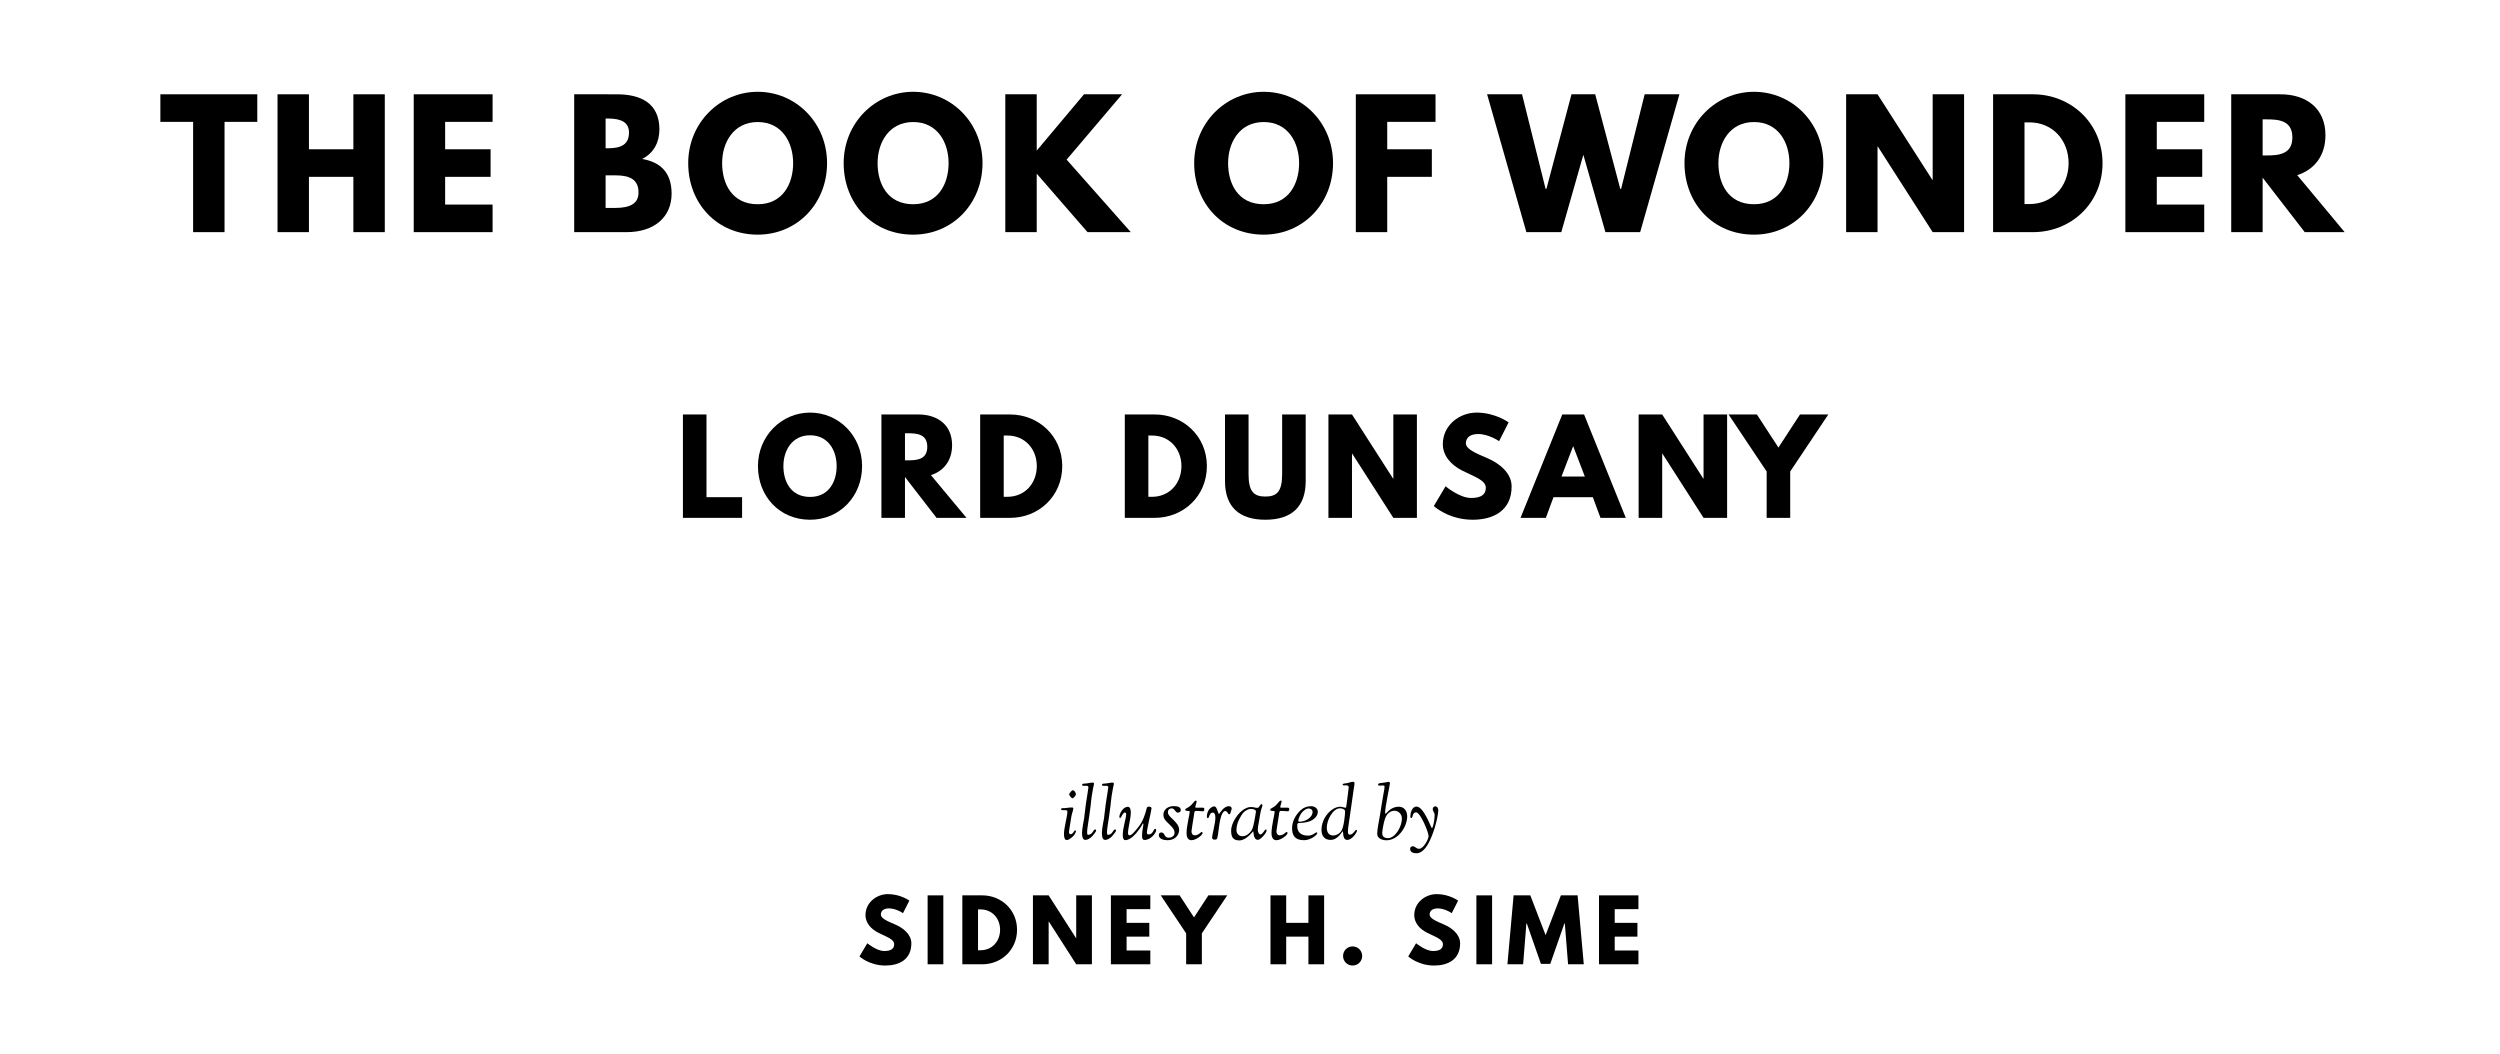
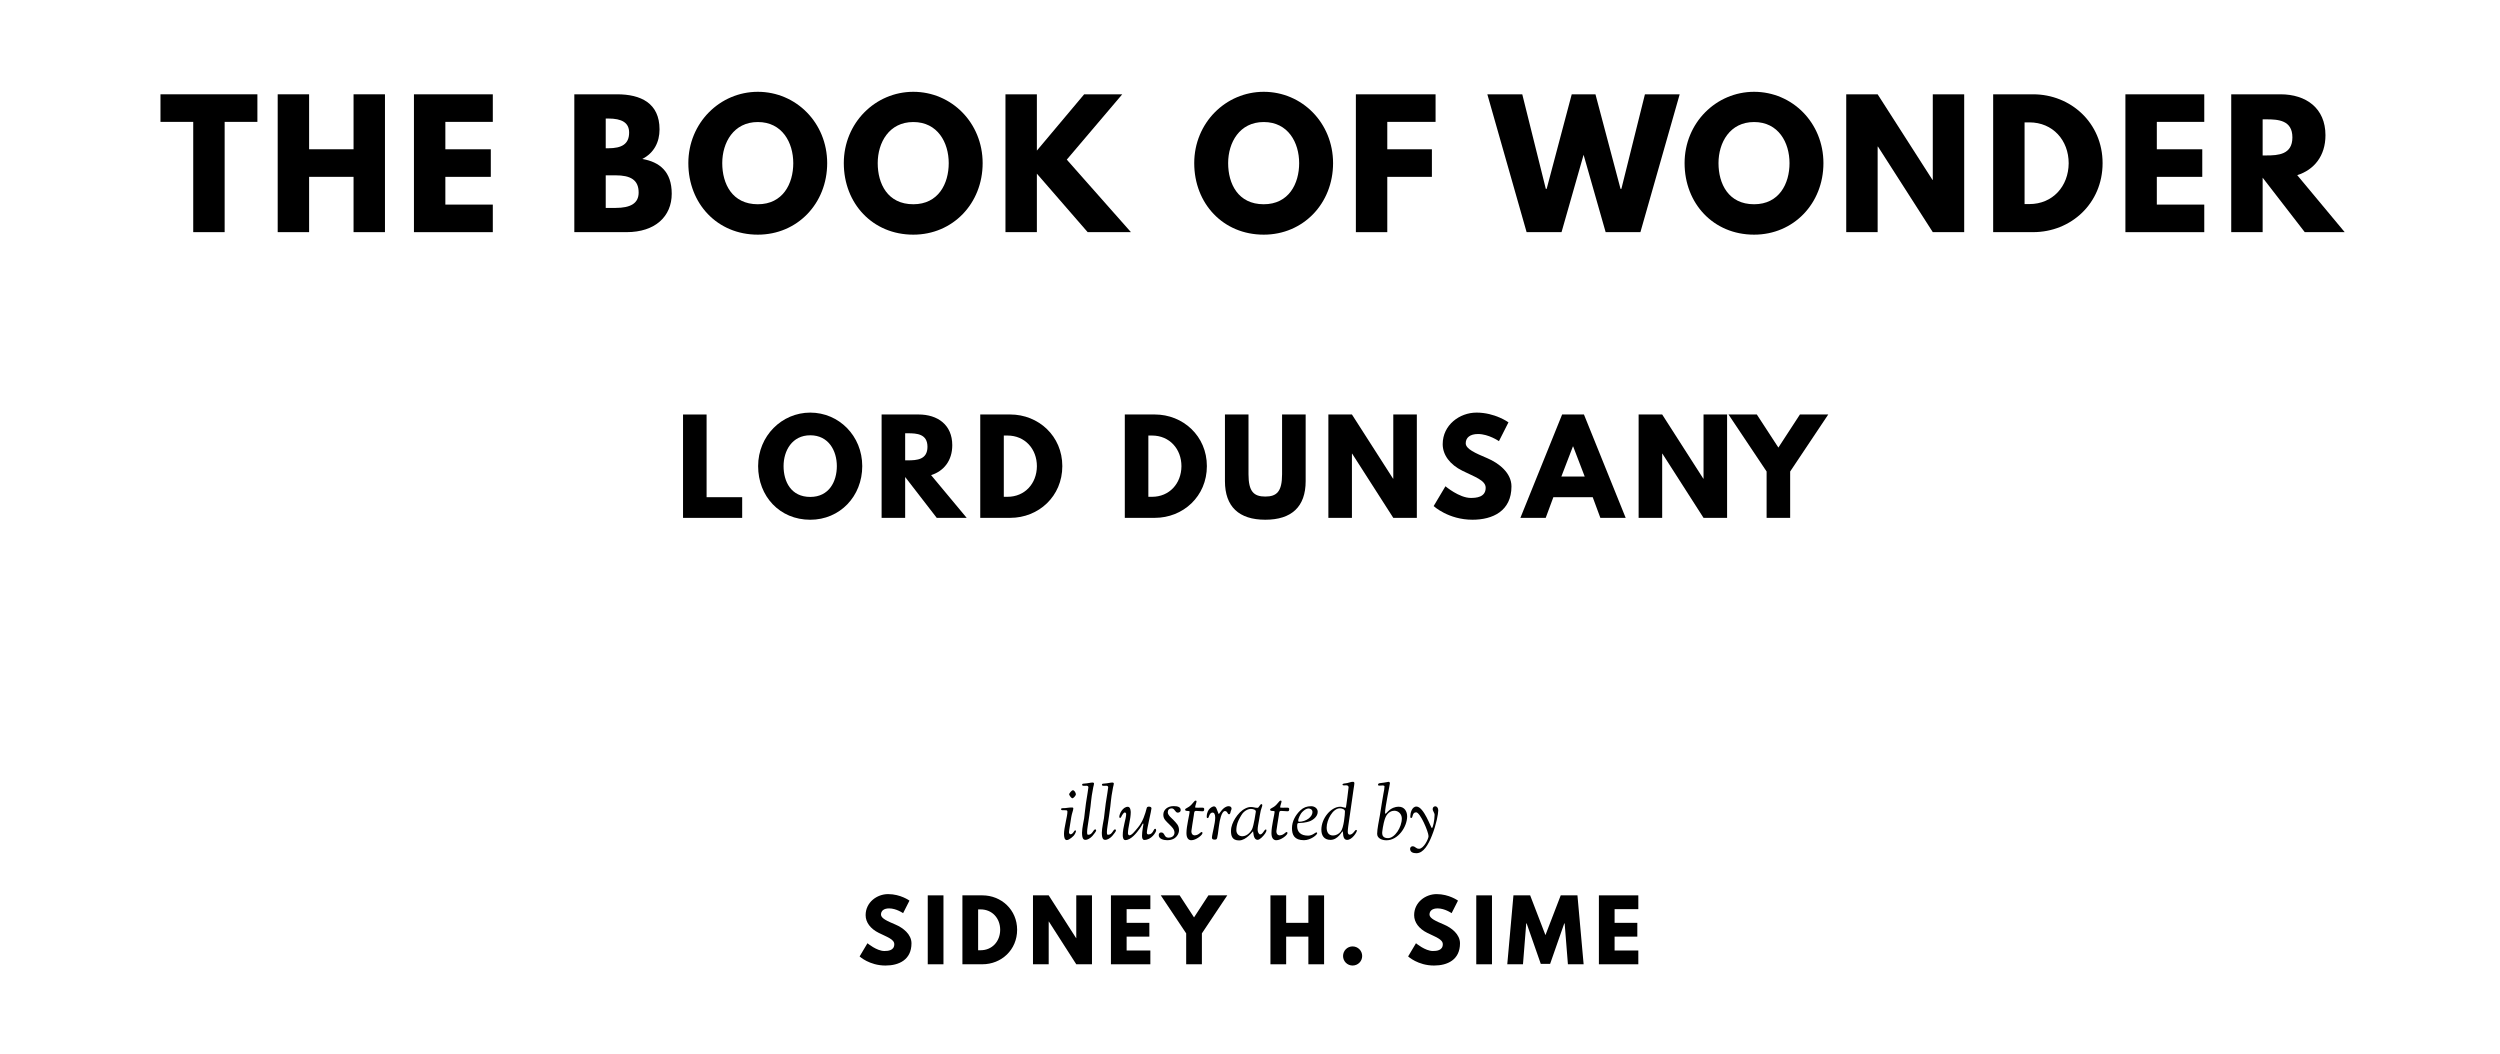
<svg xmlns="http://www.w3.org/2000/svg" version="1.1" viewBox="0 0 1400 590">
  <g aria-label="THE BOOK OF WONDER">
-     <path d="M 89.809,68.246 H 108.148 V 130 h 17.591 V 68.246 h 18.339 V 52.807 H 89.809 Z" />
-     <path d="m 173.004,99.029 h 24.889 V 130 h 17.591 V 52.807 H 197.893 V 83.591 H 173.004 V 52.807 H 155.413 V 130 h 17.591 z" />
-     <path d="M 275.849,52.807 H 231.685 V 130 h 44.164 v -15.439 h -26.573 V 99.029 h 25.45 V 83.591 H 249.276 V 68.246 h 26.573 z" />
-     <path d="M 321.546,52.807 V 130 h 29.287 c 16,0 25.263,-8.795 25.263,-21.52 0,-12.444 -6.83,-17.778 -16.468,-19.462 6.55,-3.368 9.637,-9.45 9.637,-16.561 0,-14.69 -10.48,-19.649 -23.766,-19.649 z m 17.591,30.222 V 66.374 h 1.404 c 7.673,0 11.696,2.339 11.696,7.86 0,6.456 -4.117,8.795 -11.696,8.795 z m 0,33.404 V 98.187 h 5.52 c 8.327,0 12.912,2.526 12.912,9.637 0,6.082 -4.585,8.608 -12.912,8.608 z" />
-     <path d="m 385.401,91.357 c 0,22.55 16.094,40.047 38.924,40.047 22.175,0 38.83,-17.497 38.83,-40.047 0,-22.55 -17.404,-39.953 -38.83,-39.953 -21.24,0 -38.924,17.404 -38.924,39.953 z m 18.994,0 c 0,-11.509 6.363,-23.018 19.93,-23.018 13.661,0 19.836,11.509 19.836,23.018 0,11.509 -5.801,23.018 -19.836,23.018 -14.409,0 -19.93,-11.509 -19.93,-23.018 z" />
-     <path d="m 472.455,91.357 c 0,22.55 16.094,40.047 38.924,40.047 22.175,0 38.83,-17.497 38.83,-40.047 0,-22.55 -17.404,-39.953 -38.83,-39.953 -21.24,0 -38.924,17.404 -38.924,39.953 z m 18.994,0 c 0,-11.509 6.363,-23.018 19.93,-23.018 13.661,0 19.836,11.509 19.836,23.018 0,11.509 -5.801,23.018 -19.836,23.018 -14.409,0 -19.93,-11.509 -19.93,-23.018 z" />
-     <path d="M 633.24,130 597.311,89.392 628.375,52.807 H 607.042 L 580.562,84.339 V 52.807 H 562.971 V 130 h 17.591 V 97.251 L 609.007,130 Z" />
-     <path d="m 668.742,91.357 c 0,22.55 16.094,40.047 38.924,40.047 22.175,0 38.83,-17.497 38.83,-40.047 0,-22.55 -17.404,-39.953 -38.83,-39.953 -21.24,0 -38.924,17.404 -38.924,39.953 z m 18.994,0 c 0,-11.509 6.363,-23.018 19.93,-23.018 13.661,0 19.836,11.509 19.836,23.018 0,11.509 -5.801,23.018 -19.836,23.018 -14.409,0 -19.93,-11.509 -19.93,-23.018 z" />
-     <path d="M 803.89,52.807 H 759.258 V 130 h 17.591 V 99.029 h 24.982 V 83.591 H 776.849 V 68.246 h 27.041 z" />
-     <path d="m 899.027,130 h 19.462 l 21.988,-77.193 h -19.462 l -13.193,52.959 h -0.468 L 893.319,52.807 H 880.033 L 865.998,105.766 h -0.468 L 852.337,52.807 H 832.781 L 854.77,130 h 19.556 l 12.351,-43.322 z" />
-     <path d="m 943.311,91.357 c 0,22.55 16.094,40.047 38.924,40.047 22.175,0 38.83,-17.497 38.83,-40.047 0,-22.55 -17.404,-39.953 -38.83,-39.953 -21.24,0 -38.924,17.404 -38.924,39.953 z m 18.994,0 c 0,-11.509 6.363,-23.018 19.93,-23.018 13.661,0 19.836,11.509 19.836,23.018 0,11.509 -5.801,23.018 -19.836,23.018 -14.409,0 -19.93,-11.509 -19.93,-23.018 z" />
-     <path d="m 1051.417,82.094 h 0.187 L 1082.295,130 h 17.591 V 52.807 h -17.591 v 47.906 h -0.187 l -30.69,-47.906 h -17.591 V 130 h 17.591 z" />
-     <path d="M 1116.129,52.807 V 130 h 22.363 c 21.24,0 38.924,-16.094 38.924,-38.643 0,-22.456 -17.778,-38.55 -38.924,-38.55 z m 17.591,61.474 V 68.526 h 2.713 c 13.099,0 21.988,10.012 21.988,22.924 -0.094,12.912 -8.982,22.83 -21.988,22.83 z" />
-     <path d="m 1234.372,52.807 h -44.164 V 130 h 44.164 V 114.561 H 1207.799 V 99.029 h 25.45 V 83.591 H 1207.799 V 68.246 h 26.573 z" />
-     <path d="M 1249.485,52.807 V 130 h 17.591 V 99.497 L 1290.654,130 h 22.363 l -26.573,-31.906 c 9.45,-2.994 15.813,-10.76 15.813,-22.363 0,-15.158 -10.854,-22.924 -25.17,-22.924 z m 17.591,34.246 V 66.842 h 2.058 c 6.643,0 14.596,0.468 14.596,10.105 0,9.637 -7.953,10.105 -14.596,10.105 z" />
+     <path d="M89.87,68.25l0.00-15.44l54.27,0.00l0.00,15.44l-18.34,0.00l0.00,61.75l-17.59,0.00l0.00-61.75l-18.34,0.00z" />
+     <path d="M173.10,99.03l0.00,30.97l-17.59,0.00l0.00-77.19l17.59,0.00l0.00,30.78l24.89,0.00l0.00-30.78l17.59,0.00l0.00,77.19l-17.59,0.00l0.00-30.97l-24.89,0.00z" />
+     <path d="M275.97,52.81l0.00,15.44l-26.57,0.00l0.00,15.35l25.45,0.00l0.00,15.44l-25.45,0.00l0.00,15.53l26.57,0.00l0.00,15.44l-44.16,0.00l0.00-77.19l44.16,0.00z" />
+     <path d="M321.62,52.81l23.95,0.00c13.29,0.00,23.77,4.96,23.77,19.65c0.00,7.11-3.09,13.19-9.64,16.56c9.64,1.68,16.47,7.02,16.47,19.46c0.00,12.73-9.26,21.52-25.26,21.52l-29.29,0.00l0.00-77.19z  M339.21,83.03l1.40,0.00c7.58,0.00,11.70-2.34,11.70-8.80c0.00-5.52-4.02-7.86-11.70-7.86l-1.40,0.00l0.00,16.65z  M339.21,116.43l5.52,0.00c8.33,0.00,12.91-2.53,12.91-8.61c0.00-7.11-4.58-9.64-12.91-9.64l-5.52,0.00l0.00,18.25z" />
+     <path d="M385.47,91.36c0.00-22.55,17.68-39.95,38.92-39.95c21.43,0.00,38.83,17.40,38.83,39.95s-16.65,40.05-38.83,40.05c-22.83,0.00-38.92-17.50-38.92-40.05z  M404.46,91.36c0.00,11.51,5.52,23.02,19.93,23.02c14.04,0.00,19.84-11.51,19.84-23.02s-6.18-23.02-19.84-23.02c-13.57,0.00-19.93,11.51-19.93,23.02z" />
+     <path d="M472.53,91.36c0.00-22.55,17.68-39.95,38.92-39.95c21.43,0.00,38.83,17.40,38.83,39.95s-16.65,40.05-38.83,40.05c-22.83,0.00-38.92-17.50-38.92-40.05z  M491.52,91.36c0.00,11.51,5.52,23.02,19.93,23.02c14.04,0.00,19.84-11.51,19.84-23.02s-6.18-23.02-19.84-23.02c-13.57,0.00-19.93,11.51-19.93,23.02z" />
+     <path d="M633.32,130.00l-24.23,0.00l-28.44-32.75l0.00,32.75l-17.59,0.00l0.00-77.19l17.59,0.00l0.00,31.53l26.48-31.53l21.33,0.00l-31.06,36.58z" />
+     <path d="M668.77,91.36c0.00-22.55,17.68-39.95,38.92-39.95c21.43,0.00,38.83,17.40,38.83,39.95s-16.65,40.05-38.83,40.05c-22.83,0.00-38.92-17.50-38.92-40.05z  M687.76,91.36c0.00,11.51,5.52,23.02,19.93,23.02c14.04,0.00,19.84-11.51,19.84-23.02s-6.18-23.02-19.84-23.02c-13.57,0.00-19.93,11.51-19.93,23.02z" />
+     <path d="M803.92,52.81l0.00,15.44l-27.04,0.00l0.00,15.35l24.98,0.00l0.00,15.44l-24.98,0.00l0.00,30.97l-17.59,0.00l0.00-77.19l44.63,0.00z" />
+     <path d="M899.16,130.00l-12.35-43.32l-12.35,43.32l-19.56,0.00l-21.99-77.19l19.56,0.00l13.19,52.96l0.47,0.00l14.04-52.96l13.29,0.00l14.04,52.96l0.47,0.00l13.19-52.96l19.46,0.00l-21.99,77.19l-19.46,0.00z" />
+     <path d="M943.37,91.36c0.00-22.55,17.68-39.95,38.92-39.95c21.43,0.00,38.83,17.40,38.83,39.95s-16.65,40.05-38.83,40.05c-22.83,0.00-38.92-17.50-38.92-40.05z  M962.36,91.36c0.00,11.51,5.52,23.02,19.93,23.02c14.04,0.00,19.84-11.51,19.84-23.02s-6.18-23.02-19.84-23.02c-13.57,0.00-19.93,11.51-19.93,23.02z" />
+     <path d="M1051.48,82.09l0.00,47.91l-17.59,0.00l0.00-77.19l17.59,0.00l30.69,47.91l0.19,0.00l0.00-47.91l17.59,0.00l0.00,77.19l-17.59,0.00l-30.69-47.91l-0.19,0.00z" />
+     <path d="M1116.17,52.81l22.36,0.00c21.15,0.00,38.92,16.09,38.92,38.55c0.00,22.55-17.68,38.64-38.92,38.64l-22.36,0.00l0.00-77.19z  M1133.76,114.28l2.71,0.00c13.01,0.00,21.89-9.92,21.99-22.83c0.00-12.91-8.89-22.92-21.99-22.92l-2.71,0.00l0.00,45.75z" />
+     <path d="M1234.39,52.81l0.00,15.44l-26.57,0.00l0.00,15.35l25.45,0.00l0.00,15.44l-25.45,0.00l0.00,15.53l26.57,0.00l0.00,15.44l-44.16,0.00l0.00-77.19l44.16,0.00z" />
+     <path d="M1249.49,52.81l27.60,0.00c14.32,0.00,25.17,7.77,25.17,22.92c0.00,11.60-6.36,19.37-15.81,22.36l26.57,31.91l-22.36,0.00l-23.58-30.50l0.00,30.50l-17.59,0.00l0.00-77.19z  M1267.08,87.05l2.06,0.00c6.64,0.00,14.60-0.47,14.60-10.11s-7.95-10.11-14.60-10.11l-2.06,0.00l0.00,20.21z" />
  </g>
  <g aria-label="LORD DUNSANY">
-     <path d="M 395.633,232.105 H 382.44 V 290 h 33.123 v -11.579 h -19.93 z" />
-     <path d="m 424.454,261.018 c 0,16.912 12.07,30.035 29.193,30.035 16.632,0 29.123,-13.123 29.123,-30.035 0,-16.912 -13.053,-29.965 -29.123,-29.965 -15.93,0 -29.193,13.053 -29.193,29.965 z m 14.246,0 c 0,-8.632 4.772,-17.263 14.947,-17.263 10.246,0 14.877,8.632 14.877,17.263 0,8.632 -4.351,17.263 -14.877,17.263 -10.807,0 -14.947,-8.632 -14.947,-17.263 z" />
-     <path d="M 493.591,232.105 V 290 h 13.193 V 267.123 L 524.468,290 h 16.772 l -19.93,-23.93 c 7.088,-2.246 11.86,-8.07 11.86,-16.772 0,-11.368 -8.14,-17.193 -18.877,-17.193 z m 13.193,25.684 v -15.158 h 1.544 c 4.982,0 10.947,0.351 10.947,7.579 0,7.228 -5.965,7.579 -10.947,7.579 z" />
-     <path d="M 548.893,232.105 V 290 h 16.772 c 15.93,0 29.193,-12.07 29.193,-28.982 0,-16.842 -13.333,-28.912 -29.193,-28.912 z m 13.193,46.105 v -34.316 h 2.035 c 9.825,0 16.491,7.509 16.491,17.193 -0.07,9.684 -6.737,17.123 -16.491,17.123 z" />
-     <path d="M 629.89,232.105 V 290 h 16.772 c 15.93,0 29.193,-12.07 29.193,-28.982 0,-16.842 -13.333,-28.912 -29.193,-28.912 z m 13.193,46.105 v -34.316 h 2.035 c 9.825,0 16.491,7.509 16.491,17.193 -0.07,9.684 -6.737,17.123 -16.491,17.123 z" />
-     <path d="M 731.191,232.105 H 717.998 v 33.474 c 0,9.684 -2.947,12.491 -9.404,12.491 -6.456,0 -9.404,-2.807 -9.404,-12.491 V 232.105 H 685.998 v 37.333 c 0,14.316 7.86,21.614 22.596,21.614 14.737,0 22.596,-7.298 22.596,-21.614 z" />
-     <path d="m 757.113,254.07 h 0.14 L 780.271,290 h 13.193 v -57.895 h -13.193 v 35.93 h -0.14 L 757.113,232.105 H 743.92 V 290 h 13.193 z" />
-     <path d="m 826.86,231.053 c -9.333,0 -18.877,6.877 -18.877,17.684 0,6.035 4.07,11.439 11.018,14.877 6.877,3.439 13.053,5.333 13.053,9.544 0,5.404 -5.474,5.684 -8.351,5.684 -6.456,0 -14.175,-6.526 -14.175,-6.526 l -6.596,11.088 c 0,0 8.211,7.649 21.754,7.649 11.298,0 21.825,-4.842 21.825,-18.667 0,-7.579 -7.088,-13.053 -13.544,-15.789 -6.596,-2.807 -12.07,-5.123 -12.07,-8.351 0,-3.158 2.386,-5.193 6.877,-5.193 5.965,0 11.719,4 11.719,4 l 5.333,-10.526 c 0,0 -7.439,-5.474 -17.965,-5.474 z" />
-     <path d="M 887.079,232.105 H 874.868 L 851.5,290 h 14.175 l 4.281,-11.579 h 22.035 L 896.272,290 h 14.175 z m 0.421,34.737 H 874.447 L 880.904,250 h 0.14 z" />
-     <path d="m 930.83,254.07 h 0.14 L 953.988,290 h 13.193 v -57.895 h -13.193 v 35.93 h -0.14 L 930.83,232.105 H 917.637 V 290 h 13.193 z" />
-     <path d="m 967.993,232.105 21.333,31.93 V 290 h 13.193 v -25.965 l 21.333,-31.93 h -15.86 l -12.07,18.526 -12.07,-18.526 z" />
+     <path d="M395.69,232.11l0.00,46.32l19.93,0.00l0.00,11.58l-33.12,0.00l0.00-57.89l13.19,0.00z" />
+     <path d="M424.55,261.02c0.00-16.91,13.26-29.96,29.19-29.96c16.07,0.00,29.12,13.05,29.12,29.96s-12.49,30.04-29.12,30.04c-17.12,0.00-29.19-13.12-29.19-30.04z  M438.80,261.02c0.00,8.63,4.14,17.26,14.95,17.26c10.53,0.00,14.88-8.63,14.88-17.26s-4.63-17.26-14.88-17.26c-10.18,0.00-14.95,8.63-14.95,17.26z" />
+     <path d="M493.69,232.11l20.70,0.00c10.74,0.00,18.88,5.82,18.88,17.19c0.00,8.70-4.77,14.53-11.86,16.77l19.93,23.93l-16.77,0.00l-17.68-22.88l0.00,22.88l-13.19,0.00l0.00-57.89z  M506.89,257.79l1.54,0.00c4.98,0.00,10.95-0.35,10.95-7.58s-5.96-7.58-10.95-7.58l-1.54,0.00l0.00,15.16z" />
+     <path d="M548.94,232.11l16.77,0.00c15.86,0.00,29.19,12.07,29.19,28.91c0.00,16.91-13.26,28.98-29.19,28.98l-16.77,0.00l0.00-57.89z  M562.13,278.21l2.04,0.00c9.75,0.00,16.42-7.44,16.49-17.12c0.00-9.68-6.67-17.19-16.49-17.19l-2.04,0.00l0.00,34.32z" />
+     <path d="M629.89,232.11l16.77,0.00c15.86,0.00,29.19,12.07,29.19,28.91c0.00,16.91-13.26,28.98-29.19,28.98l-16.77,0.00l0.00-57.89z  M643.08,278.21l2.04,0.00c9.75,0.00,16.42-7.44,16.49-17.12c0.00-9.68-6.67-17.19-16.49-17.19l-2.04,0.00l0.00,34.32z" />
+     <path d="M731.17,232.11l0.00,37.33c0.00,14.32-7.86,21.61-22.60,21.61s-22.60-7.30-22.60-21.61l0.00-37.33l13.19,0.00l0.00,33.47c0.00,9.68,2.95,12.49,9.40,12.49s9.40-2.81,9.40-12.49l0.00-33.47l13.19,0.00z" />
+     <path d="M757.08,254.07l0.00,35.93l-13.19,0.00l0.00-57.89l13.19,0.00l23.02,35.93l0.14,0.00l0.00-35.93l13.19,0.00l0.00,57.89l-13.19,0.00l-23.02-35.93l-0.14,0.00z" />
+     <path d="M826.78,231.05c10.53,0.00,17.96,5.47,17.96,5.47l-5.33,10.53s-5.75-4.00-11.72-4.00c-4.49,0.00-6.88,2.04-6.88,5.19c0.00,3.23,5.47,5.54,12.07,8.35c6.46,2.74,13.54,8.21,13.54,15.79c0.00,13.82-10.53,18.67-21.82,18.67c-13.54,0.00-21.75-7.65-21.75-7.65l6.60-11.09s7.72,6.53,14.18,6.53c2.88,0.00,8.35-0.28,8.35-5.68c0.00-4.21-6.18-6.11-13.05-9.54c-6.95-3.44-11.02-8.84-11.02-14.88c0.00-10.81,9.54-17.68,18.88-17.68z" />
+     <path d="M887.01,232.11l23.37,57.89l-14.18,0.00l-4.28-11.58l-22.04,0.00l-4.28,11.58l-14.18,0.00l23.37-57.89l12.21,0.00z  M887.43,266.84l-6.46-16.84l-0.14,0.00l-6.46,16.84l13.05,0.00z" />
+     <path d="M930.82,254.07l0.00,35.93l-13.19,0.00l0.00-57.89l13.19,0.00l23.02,35.93l0.14,0.00l0.00-35.93l13.19,0.00l0.00,57.89l-13.19,0.00l-23.02-35.93l-0.14,0.00z" />
+     <path d="M967.96,232.11l15.86,0.00l12.07,18.53l12.07-18.53l15.86,0.00l-21.33,31.93l0.00,25.96l-13.19,0.00l0.00-25.96z" />
  </g>
  <g aria-label="illustrated by">
-     <path d="m 594.207,453.167 c 0,0.425 0.34,0.51 0.595,0.51 0.34,0 1.02,0.043 1.913,0.043 0.765,0 1.02,0.17 1.02,0.893 0,2.423 -1.913,9.054 -1.913,12.285 0,1.828 0.298,3.528 1.573,3.528 1.573,0 3.911,-2.508 3.911,-2.508 0.468,-0.51 1.233,-1.955 1.233,-2.465 0,-0.298 -0.17,-0.468 -0.425,-0.468 -0.595,0 -1.19,2.21 -2.635,2.21 -0.425,0 -0.85,-0.553 -0.85,-1.148 0,-0.51 0,-0.425 1.275,-8.459 0.34,-2.168 1.148,-3.826 1.148,-4.931 0,-0.298 -0.298,-0.468 -0.595,-0.468 -2.423,0 -3.146,0.383 -4.846,0.383 h -0.425 c -0.468,0 -0.978,0.043 -0.978,0.595 z m 4.506,-8.374 c 0,0.425 1.148,2.253 1.913,2.253 0.383,0 1.87,-1.403 1.87,-2.253 0,-0.765 -0.808,-2.253 -1.658,-2.253 -0.765,0 -2.125,1.87 -2.125,2.253 z" />
-     <path d="m 605.939,466.344 c 0,3.996 1.233,3.996 2.083,3.996 0.808,0 2.593,-0.85 3.698,-2.125 1.02,-1.19 2.125,-2.635 2.125,-3.061 0,-0.425 -0.213,-0.68 -0.51,-0.68 -1.105,0 -1.53,3.018 -3.868,3.018 -0.553,0 -0.68,-0.213 -0.68,-1.658 0,-1.445 0.51,-4.123 1.233,-9.139 1.36,-9.139 0.638,-7.566 2.21,-15.813 0.128,-0.808 0.425,-1.36 0.425,-1.955 0,-0.425 -0.213,-0.68 -0.893,-0.68 -1.105,0 -2.04,0.425 -5.143,0.638 -0.553,0.043 -0.638,0.383 -0.638,0.595 0,0.468 0.383,0.595 1.233,0.595 0.51,0 0.595,-0.043 1.233,-0.043 0.638,0 1.063,0.34 1.063,0.85 0,0.51 -0.638,4.336 -1.36,8.927 -0.425,2.721 -0.638,5.739 -1.02,8.417 -0.085,0.68 -1.19,5.696 -1.19,8.119 z" />
-     <path d="m 617.064,466.344 c 0,3.996 1.233,3.996 2.083,3.996 0.808,0 2.593,-0.85 3.698,-2.125 1.02,-1.19 2.125,-2.635 2.125,-3.061 0,-0.425 -0.213,-0.68 -0.51,-0.68 -1.105,0 -1.53,3.018 -3.868,3.018 -0.553,0 -0.68,-0.213 -0.68,-1.658 0,-1.445 0.51,-4.123 1.233,-9.139 1.36,-9.139 0.638,-7.566 2.21,-15.813 0.128,-0.808 0.425,-1.36 0.425,-1.955 0,-0.425 -0.213,-0.68 -0.893,-0.68 -1.105,0 -2.04,0.425 -5.143,0.638 -0.553,0.043 -0.638,0.383 -0.638,0.595 0,0.468 0.383,0.595 1.233,0.595 0.51,0 0.595,-0.043 1.233,-0.043 0.638,0 1.063,0.34 1.063,0.85 0,0.51 -0.638,4.336 -1.36,8.927 -0.425,2.721 -0.638,5.739 -1.02,8.417 -0.085,0.68 -1.19,5.696 -1.19,8.119 z" />
-     <path d="m 626.835,457.503 c 0,0.298 0.17,0.553 0.425,0.553 0.213,0 0.468,-0.17 0.638,-0.595 0.595,-1.36 1.53,-2.465 1.913,-2.465 0.553,0 0.85,0.425 0.85,0.893 0,2.593 -1.913,7.269 -1.913,11.86 0,1.233 0.298,2.721 1.445,2.721 3.103,0 6.249,-3.868 8.162,-6.589 1.275,-1.785 1.488,-2.721 1.743,-2.721 0.128,0 0.213,0.17 0.213,0.468 0,0.383 -0.765,3.741 -0.765,6.461 0,1.318 0.34,2.295 1.275,2.295 3.996,0 6.631,-4.336 6.631,-5.356 0,-0.383 -0.043,-0.893 -0.595,-0.893 -0.893,0 -1.063,3.146 -3.656,3.146 -0.383,0 -0.935,-0.085 -0.935,-1.02 0,-2.168 2.593,-12.455 2.593,-13.603 0,-0.638 -0.723,-0.935 -1.403,-0.935 -0.425,0 -1.105,0.128 -1.233,0.68 -0.978,3.741 -2.168,7.651 -4.931,11.01 -1.998,2.38 -3.486,4.378 -4.846,4.378 -0.298,0 -0.765,-0.425 -0.765,-1.148 0,-3.231 1.573,-7.992 1.573,-11.732 0,-0.51 -0.085,-3.103 -1.615,-3.103 -2.848,0 -4.803,3.911 -4.803,5.696 z" />
-     <path d="m 648.956,467.705 c 0,2.253 3.061,2.806 4.718,2.806 5.441,0 6.631,-4.038 6.631,-5.569 0,-2.848 -1.615,-4.038 -2.933,-5.526 -1.02,-1.105 -3.358,-2.848 -3.358,-4.463 0,-1.275 0.638,-2.253 2.253,-2.253 1.658,0 1.828,2.38 3.358,2.38 0.213,0 1.615,-0.128 1.615,-1.445 0,-1.658 -1.658,-2.21 -3.953,-2.21 -3.316,0 -5.781,1.955 -5.781,4.803 0,2.55 1.615,3.656 3.316,5.399 1.53,1.53 2.933,2.763 2.933,4.761 0,0.51 -0.298,2.721 -3.401,2.721 -2.593,0 -1.87,-2.933 -4.038,-2.933 -0.51,0 -1.36,0.213 -1.36,1.53 z" />
-     <path d="m 663.748,453.422 c 0,1.19 2.508,0.255 2.508,1.148 0,1.148 -1.785,8.034 -1.785,11.945 0,3.316 1.573,3.996 2.721,3.996 2.635,0 6.249,-2.891 6.249,-3.996 0,-0.595 -0.34,-0.595 -0.468,-0.595 -0.68,0 -1.658,1.87 -3.996,1.87 -0.17,0 -1.743,-0.085 -1.743,-2.338 0,-0.68 0.978,-6.206 1.36,-8.842 0.255,-1.743 0.128,-2.508 1.36,-2.508 0.935,0 2.763,0.213 3.443,0.213 0.765,0 1.02,-0.255 1.02,-1.233 0,-0.51 -0.213,-0.808 -1.105,-0.808 -0.468,0 -0.808,0.043 -2.465,0.043 -1.403,0 -1.488,-0.043 -1.488,-0.298 0,-0.638 0.765,-2.635 0.765,-3.188 0,-0.383 -0.213,-0.51 -0.425,-0.51 -0.68,0 -0.765,0.553 -2.465,2.338 -1.87,1.955 -3.486,1.913 -3.486,2.763 z" />
-     <path d="m 675.855,457.418 c 0,0.595 0.34,0.723 0.51,0.723 0.213,0 0.34,-0.128 0.468,-0.255 0.255,-0.298 0.595,-2.848 2.338,-2.848 0.765,0 1.445,0.765 1.445,2.891 0,3.188 -1.828,9.437 -1.828,11.137 0,1.02 0.85,1.105 1.275,1.105 h 0.213 c 1.53,0 1.445,0 2.38,-7.226 l 0.213,-1.403 c 0.213,-1.785 1.275,-7.354 3.188,-7.354 1.53,0 1.36,1.785 2.295,1.785 0.765,0 0.85,-1.318 0.935,-1.615 0.128,-0.468 0.468,-1.02 0.468,-1.573 0,-0.595 -0.468,-1.318 -1.573,-1.318 -3.146,0 -5.271,4.378 -5.569,4.378 -0.085,0 -0.128,-0.043 -1.19,-2.806 -0.255,-0.68 -0.68,-1.488 -1.573,-1.488 -0.383,0 -3.996,1.02 -3.996,5.866 z" />
-     <path d="m 689.446,465.154 c 0,2.763 0.51,5.484 4.548,5.484 4.038,0 7.566,-5.101 7.779,-5.101 0.298,0 -0.085,4.761 2.635,4.761 1.148,0 3.061,-1.955 4.123,-3.486 0.553,-0.765 0.765,-1.403 0.765,-1.828 0,-0.17 -0.043,-0.468 -0.383,-0.468 -0.808,0 -1.7,2.763 -3.103,2.763 -0.808,0 -1.445,-1.403 -1.445,-2.508 0,-1.615 0.425,-3.571 0.765,-5.441 0.34,-1.913 0.595,-3.868 0.978,-5.441 0.298,-1.233 0.85,-2.253 0.85,-2.933 0,-0.468 -0.213,-0.638 -0.468,-0.638 -0.85,0 -1.36,2.083 -2.21,2.083 -1.403,0 -2.295,-0.468 -3.613,-0.468 -1.105,0 -1.955,0.213 -3.103,0.765 -2.253,1.063 -4.208,3.103 -5.739,5.526 -1.318,2.125 -2.38,4.548 -2.38,6.929 z m 2.976,-0.255 c 0,-0.765 0.085,-1.53 0.213,-2.295 0.383,-2.21 1.403,-4.123 2.635,-6.164 1.275,-2.168 3.528,-3.443 5.271,-3.443 0.893,0 2.806,0.298 2.806,1.488 0,0.128 -1.148,7.949 -2.168,9.989 -0.383,0.765 -2.38,3.826 -5.441,3.826 -1.785,0 -3.316,-1.275 -3.316,-3.401 z" />
-     <path d="m 711.32,453.422 c 0,1.19 2.508,0.255 2.508,1.148 0,1.148 -1.785,8.034 -1.785,11.945 0,3.316 1.573,3.996 2.721,3.996 2.635,0 6.249,-2.891 6.249,-3.996 0,-0.595 -0.34,-0.595 -0.468,-0.595 -0.68,0 -1.658,1.87 -3.996,1.87 -0.17,0 -1.743,-0.085 -1.743,-2.338 0,-0.68 0.978,-6.206 1.36,-8.842 0.255,-1.743 0.128,-2.508 1.36,-2.508 0.935,0 2.763,0.213 3.443,0.213 0.765,0 1.02,-0.255 1.02,-1.233 0,-0.51 -0.213,-0.808 -1.105,-0.808 -0.468,0 -0.808,0.043 -2.465,0.043 -1.403,0 -1.488,-0.043 -1.488,-0.298 0,-0.638 0.765,-2.635 0.765,-3.188 0,-0.383 -0.213,-0.51 -0.425,-0.51 -0.68,0 -0.765,0.553 -2.465,2.338 -1.87,1.955 -3.486,1.913 -3.486,2.763 z" />
-     <path d="m 723.569,463.751 c 0,3.783 1.318,6.759 6.716,6.759 3.698,0 7.396,-2.976 7.396,-3.953 0,-0.255 -0.17,-0.425 -0.51,-0.425 -0.468,0 -2.168,1.828 -4.591,1.828 -4.208,0 -6.121,-2.125 -6.121,-5.314 0,-1.105 0.128,-1.743 0.723,-1.743 3.996,-0.043 6.291,-0.978 6.674,-1.148 0.808,-0.34 4.123,-2.083 4.123,-5.143 0,-1.87 -1.7,-3.146 -3.698,-3.146 -2.38,0 -4.336,0.765 -5.909,2.253 -2.933,2.721 -4.803,6.376 -4.803,10.032 z m 3.486,-4.421 c 0,-0.553 0.978,-3.273 2.253,-4.591 1.105,-1.148 2.423,-1.998 3.486,-1.998 0.723,0 2.253,0.383 2.253,1.998 0,2.678 -3.486,5.441 -7.609,5.441 -0.298,0 -0.383,-0.553 -0.383,-0.85 z" />
-     <path d="m 740.034,464.687 c 0,3.188 1.488,5.654 5.101,5.654 4.208,0 6.376,-4.761 6.759,-4.761 0.595,0 -0.383,4.761 2.593,4.761 2.763,0 5.441,-4.293 5.441,-5.186 0,-0.17 -0.128,-0.383 -0.468,-0.383 -0.68,0 -1.658,2.635 -3.528,2.635 -0.978,0 -1.105,-0.893 -1.105,-1.828 0,-1.275 0.425,-3.953 0.893,-7.184 2.38,-17.386 2.806,-18.746 2.806,-19.851 0,-0.383 -0.298,-0.723 -0.68,-0.723 -1.148,0 -0.893,0.085 -3.273,0.68 -1.19,0.298 -2.678,0.128 -2.678,0.85 0,0.298 0.255,0.468 0.68,0.468 0.043,0 1.02,-0.043 1.488,-0.043 0.638,0 1.233,0.425 1.233,1.063 0,0.298 -1.403,11.477 -1.53,11.477 -1.19,0 -2.04,-0.553 -3.146,-0.553 -5.058,0 -10.584,6.334 -10.584,12.922 z m 2.976,-1.19 c 0,-4.463 3.486,-10.84 7.396,-10.84 1.148,0 2.848,0.553 2.848,1.7 0,1.7 -0.638,9.182 -2.338,11.307 -1.105,1.403 -2.763,2.21 -4.293,2.21 -2.593,0 -3.613,-1.913 -3.613,-4.378 z" />
-     <path d="m 771.236,466.982 c 0,2.465 2.678,3.571 5.186,3.571 6.589,0 11.605,-7.609 11.605,-13.39 0,-2.763 -1.488,-5.399 -4.676,-5.399 -4.888,0 -6.886,3.953 -7.481,3.953 -0.085,0 -0.213,-0.34 -0.213,-0.638 0,-3.061 2.721,-15.728 2.721,-16.493 0,-0.468 -0.34,-0.765 -0.808,-0.765 -0.255,0 -1.02,0.255 -2.678,0.468 -1.955,0.255 -3.146,0.213 -3.146,1.063 0,0.595 0.34,0.595 0.808,0.595 0.638,0 1.105,-0.085 1.743,-0.085 0.85,0 1.063,0.298 1.063,0.51 0,1.02 -0.255,2.508 -0.638,4.336 -0.638,3.146 -1.148,7.269 -1.913,11.69 -0.595,3.443 -1.573,7.864 -1.573,10.584 z m 2.806,-0.51 c 0,-0.425 0.468,-4.973 1.7,-8.332 1.36,-3.698 4.123,-4.123 5.143,-4.123 2.338,0 4.166,1.955 4.166,4.336 0,4.888 -3.911,11.01 -7.736,11.01 -2.635,0 -3.273,-1.445 -3.273,-2.891 z" />
-     <path d="m 789.672,475.313 c 0,1.955 1.7,2.508 3.528,2.508 3.996,0 6.716,-4.846 8.714,-9.904 2.508,-6.334 3.528,-12.2 3.528,-14.113 0,-1.318 -0.723,-2.253 -1.658,-2.253 -1.02,0 -1.445,0.808 -1.445,1.573 0,1.148 1.063,1.998 1.063,3.231 0,2.848 -0.935,7.396 -1.53,7.396 -0.468,0 -4.506,-12.072 -8.629,-12.072 -2.593,0 -3.443,3.698 -3.443,5.484 0,0.723 0.17,0.935 0.425,0.935 1.275,0 0.383,-3.188 2.848,-3.188 2.253,0 6.929,10.967 6.929,13.348 0,1.615 -2.806,7.056 -5.271,7.056 -1.955,0 -1.998,-1.403 -3.698,-1.403 -0.723,0 -1.36,0.68 -1.36,1.403 z" />
+     <path d="M594.20,453.17c0.00-0.55,0.51-0.60,0.98-0.60l0.43,0.00c1.70,0.00,2.42-0.38,4.85-0.38c0.30,0.00,0.60,0.17,0.60,0.47c0.00,1.11-0.81,2.76-1.15,4.93c-1.28,8.03-1.28,7.95-1.28,8.46c0.00,0.60,0.43,1.15,0.85,1.15c1.45,0.00,2.04-2.21,2.64-2.21c0.26,0.00,0.43,0.17,0.43,0.47c0.00,0.51-0.77,1.96-1.23,2.47c0.00,0.00-2.34,2.51-3.91,2.51c-1.28,0.00-1.57-1.70-1.57-3.53c0.00-3.23,1.91-9.86,1.91-12.28c0.00-0.72-0.26-0.89-1.02-0.89c-0.89,0.00-1.57-0.04-1.91-0.04c-0.26,0.00-0.60-0.09-0.60-0.51z  M598.70,444.79c0.00-0.38,1.36-2.25,2.13-2.25c0.85,0.00,1.66,1.49,1.66,2.25c0.00,0.85-1.49,2.25-1.87,2.25c-0.77,0.00-1.91-1.83-1.91-2.25z" />
+     <path d="M605.93,466.34c0.00-2.42,1.11-7.44,1.19-8.12c0.38-2.68,0.60-5.70,1.02-8.42c0.72-4.59,1.36-8.42,1.36-8.93s-0.43-0.85-1.06-0.85s-0.72,0.04-1.23,0.04c-0.85,0.00-1.23-0.13-1.23-0.60c0.00-0.21,0.09-0.55,0.64-0.60c3.10-0.21,4.04-0.64,5.14-0.64c0.68,0.00,0.89,0.26,0.89,0.68c0.00,0.60-0.30,1.15-0.43,1.96c-1.57,8.25-0.85,6.67-2.21,15.81c-0.72,5.02-1.23,7.69-1.23,9.14s0.13,1.66,0.68,1.66c2.34,0.00,2.76-3.02,3.87-3.02c0.30,0.00,0.51,0.26,0.51,0.68s-1.11,1.87-2.13,3.06c-1.11,1.28-2.89,2.13-3.70,2.13c-0.85,0.00-2.08,0.00-2.08-4.00z" />
+     <path d="M617.02,466.34c0.00-2.42,1.11-7.44,1.19-8.12c0.38-2.68,0.60-5.70,1.02-8.42c0.72-4.59,1.36-8.42,1.36-8.93s-0.43-0.85-1.06-0.85s-0.72,0.04-1.23,0.04c-0.85,0.00-1.23-0.13-1.23-0.60c0.00-0.21,0.09-0.55,0.64-0.60c3.10-0.21,4.04-0.64,5.14-0.64c0.68,0.00,0.89,0.26,0.89,0.68c0.00,0.60-0.30,1.15-0.43,1.96c-1.57,8.25-0.85,6.67-2.21,15.81c-0.72,5.02-1.23,7.69-1.23,9.14s0.13,1.66,0.68,1.66c2.34,0.00,2.76-3.02,3.87-3.02c0.30,0.00,0.51,0.26,0.51,0.68s-1.11,1.87-2.13,3.06c-1.11,1.28-2.89,2.13-3.70,2.13c-0.85,0.00-2.08,0.00-2.08-4.00z" />
+     <path d="M626.80,457.50c0.00-1.79,1.96-5.70,4.80-5.70c1.53,0.00,1.62,2.59,1.62,3.10c0.00,3.74-1.57,8.50-1.57,11.73c0.00,0.72,0.47,1.15,0.77,1.15c1.36,0.00,2.85-2.00,4.85-4.38c2.76-3.36,3.95-7.27,4.93-11.01c0.13-0.55,0.81-0.68,1.23-0.68c0.68,0.00,1.40,0.30,1.40,0.94c0.00,1.15-2.59,11.43-2.59,13.60c0.00,0.94,0.55,1.02,0.94,1.02c2.59,0.00,2.76-3.15,3.66-3.15c0.55,0.00,0.60,0.51,0.60,0.89c0.00,1.02-2.64,5.36-6.63,5.36c-0.94,0.00-1.28-0.98-1.28-2.30c0.00-2.72,0.77-6.08,0.77-6.46c0.00-0.30-0.09-0.47-0.21-0.47c-0.26,0.00-0.47,0.94-1.74,2.72c-1.91,2.72-5.06,6.59-8.16,6.59c-1.15,0.00-1.45-1.49-1.45-2.72c0.00-4.59,1.91-9.27,1.91-11.86c0.00-0.47-0.30-0.89-0.85-0.89c-0.38,0.00-1.32,1.11-1.91,2.47c-0.17,0.43-0.43,0.60-0.64,0.60c-0.26,0.00-0.43-0.26-0.43-0.55z" />
+     <path d="M648.91,467.70c0.00-1.32,0.85-1.53,1.36-1.53c2.17,0.00,1.45,2.93,4.04,2.93c3.10,0.00,3.40-2.21,3.40-2.72c0.00-2.00-1.40-3.23-2.93-4.76c-1.70-1.74-3.32-2.85-3.32-5.40c0.00-2.85,2.47-4.80,5.78-4.80c2.30,0.00,3.95,0.55,3.95,2.21c0.00,1.32-1.40,1.45-1.62,1.45c-1.53,0.00-1.70-2.38-3.36-2.38c-1.62,0.00-2.25,0.98-2.25,2.25c0.00,1.62,2.34,3.36,3.36,4.46c1.32,1.49,2.93,2.68,2.93,5.53c0.00,1.53-1.19,5.57-6.63,5.57c-1.66,0.00-4.72-0.55-4.72-2.81z" />
+     <path d="M663.66,453.42c0.00-0.85,1.62-0.81,3.49-2.76c1.70-1.79,1.79-2.34,2.47-2.34c0.21,0.00,0.43,0.13,0.43,0.51c0.00,0.55-0.77,2.55-0.77,3.19c0.00,0.26,0.09,0.30,1.49,0.30c1.66,0.00,2.00-0.04,2.47-0.04c0.89,0.00,1.11,0.30,1.11,0.81c0.00,0.98-0.26,1.23-1.02,1.23c-0.68,0.00-2.51-0.21-3.44-0.21c-1.23,0.00-1.11,0.77-1.36,2.51c-0.38,2.64-1.36,8.16-1.36,8.84c0.00,2.25,1.57,2.34,1.74,2.34c2.34,0.00,3.32-1.87,4.00-1.87c0.13,0.00,0.47,0.00,0.47,0.60c0.00,1.11-3.61,4.00-6.25,4.00c-1.15,0.00-2.72-0.68-2.72-4.00c0.00-3.91,1.79-10.80,1.79-11.94c0.00-0.89-2.51,0.04-2.51-1.15z" />
+     <path d="M675.77,457.42c0.00-4.85,3.61-5.87,4.00-5.87c0.89,0.00,1.32,0.81,1.57,1.49c1.06,2.76,1.11,2.81,1.19,2.81c0.30,0.00,2.42-4.38,5.57-4.38c1.11,0.00,1.57,0.72,1.57,1.32c0.00,0.55-0.34,1.11-0.47,1.57c-0.09,0.30-0.17,1.62-0.94,1.62c-0.94,0.00-0.77-1.79-2.30-1.79c-1.91,0.00-2.98,5.57-3.19,7.35l-0.21,1.40c-0.94,7.23-0.85,7.23-2.38,7.23l-0.21,0.00c-0.43,0.00-1.28-0.09-1.28-1.11c0.00-1.70,1.83-7.95,1.83-11.14c0.00-2.13-0.68-2.89-1.45-2.89c-1.74,0.00-2.08,2.55-2.34,2.85c-0.13,0.13-0.26,0.26-0.47,0.26c-0.17,0.00-0.51-0.13-0.51-0.72z" />
+     <path d="M689.37,465.15c0.00-2.38,1.06-4.80,2.38-6.93c1.53-2.42,3.49-4.46,5.74-5.53c1.15-0.55,2.00-0.77,3.10-0.77c1.32,0.00,2.21,0.47,3.61,0.47c0.85,0.00,1.36-2.08,2.21-2.08c0.26,0.00,0.47,0.17,0.47,0.64c0.00,0.68-0.55,1.70-0.85,2.93c-0.38,1.57-0.64,3.53-0.98,5.44c-0.34,1.87-0.77,3.83-0.77,5.44c0.00,1.11,0.64,2.51,1.45,2.51c1.40,0.00,2.30-2.76,3.10-2.76c0.34,0.00,0.38,0.30,0.38,0.47c0.00,0.43-0.21,1.06-0.77,1.83c-1.06,1.53-2.98,3.49-4.12,3.49c-2.72,0.00-2.34-4.76-2.64-4.76c-0.21,0.00-3.74,5.10-7.78,5.10s-4.55-2.72-4.55-5.48z  M692.35,464.90c0.00,2.13,1.53,3.40,3.32,3.40c3.06,0.00,5.06-3.06,5.44-3.83c1.02-2.04,2.17-9.86,2.17-9.99c0.00-1.19-1.91-1.49-2.81-1.49c-1.74,0.00-4.00,1.28-5.27,3.44c-1.23,2.04-2.25,3.95-2.64,6.16c-0.13,0.77-0.21,1.53-0.21,2.30z" />
+     <path d="M711.26,453.42c0.00-0.85,1.62-0.81,3.49-2.76c1.70-1.79,1.79-2.34,2.47-2.34c0.21,0.00,0.43,0.13,0.43,0.51c0.00,0.55-0.77,2.55-0.77,3.19c0.00,0.26,0.09,0.30,1.49,0.30c1.66,0.00,2.00-0.04,2.47-0.04c0.89,0.00,1.11,0.30,1.11,0.81c0.00,0.98-0.26,1.23-1.02,1.23c-0.68,0.00-2.51-0.21-3.44-0.21c-1.23,0.00-1.11,0.77-1.36,2.51c-0.38,2.64-1.36,8.16-1.36,8.84c0.00,2.25,1.57,2.34,1.74,2.34c2.34,0.00,3.32-1.87,4.00-1.87c0.13,0.00,0.47,0.00,0.47,0.60c0.00,1.11-3.61,4.00-6.25,4.00c-1.15,0.00-2.72-0.68-2.72-4.00c0.00-3.91,1.79-10.80,1.79-11.94c0.00-0.89-2.51,0.04-2.51-1.15z" />
+     <path d="M723.51,463.75c0.00-3.66,1.87-7.31,4.80-10.03c1.57-1.49,3.53-2.25,5.91-2.25c2.00,0.00,3.70,1.28,3.70,3.15c0.00,3.06-3.32,4.80-4.12,5.14c-0.38,0.17-2.68,1.11-6.67,1.15c-0.60,0.00-0.72,0.64-0.72,1.74c0.00,3.19,1.91,5.31,6.12,5.31c2.42,0.00,4.12-1.83,4.59-1.83c0.34,0.00,0.51,0.17,0.51,0.43c0.00,0.98-3.70,3.95-7.40,3.95c-5.40,0.00-6.72-2.98-6.72-6.76z  M726.99,459.33c0.00,0.30,0.09,0.85,0.38,0.85c4.12,0.00,7.61-2.76,7.61-5.44c0.00-1.62-1.53-2.00-2.25-2.00c-1.06,0.00-2.38,0.85-3.49,2.00c-1.28,1.32-2.25,4.04-2.25,4.59z" />
+     <path d="M739.96,464.69c0.00-6.59,5.53-12.92,10.58-12.92c1.11,0.00,1.96,0.55,3.15,0.55c0.13,0.00,1.53-11.18,1.53-11.48c0.00-0.64-0.60-1.06-1.23-1.06c-0.47,0.00-1.45,0.04-1.49,0.04c-0.43,0.00-0.68-0.17-0.68-0.47c0.00-0.72,1.49-0.55,2.68-0.85c2.38-0.60,2.13-0.68,3.27-0.68c0.38,0.00,0.68,0.34,0.68,0.72c0.00,1.11-0.43,2.47-2.81,19.85c-0.47,3.23-0.89,5.91-0.89,7.18c0.00,0.94,0.13,1.83,1.11,1.83c1.87,0.00,2.85-2.64,3.53-2.64c0.34,0.00,0.47,0.21,0.47,0.38c0.00,0.89-2.68,5.19-5.44,5.19c-2.98,0.00-2.00-4.76-2.59-4.76c-0.38,0.00-2.55,4.76-6.76,4.76c-3.61,0.00-5.10-2.47-5.10-5.65z  M742.93,463.50c0.00,2.47,1.02,4.38,3.61,4.38c1.53,0.00,3.19-0.81,4.29-2.21c1.70-2.13,2.34-9.61,2.34-11.31c0.00-1.15-1.70-1.70-2.85-1.70c-3.91,0.00-7.40,6.38-7.40,10.84z" />
+     <path d="M771.20,466.98c0.00-2.72,0.98-7.14,1.57-10.58c0.77-4.42,1.28-8.54,1.91-11.69c0.38-1.83,0.64-3.32,0.64-4.34c0.00-0.21-0.21-0.51-1.06-0.51c-0.64,0.00-1.11,0.09-1.74,0.09c-0.47,0.00-0.81,0.00-0.81-0.60c0.00-0.85,1.19-0.81,3.15-1.06c1.66-0.21,2.42-0.47,2.68-0.47c0.47,0.00,0.81,0.30,0.81,0.77c0.00,0.77-2.72,13.43-2.72,16.49c0.00,0.30,0.13,0.64,0.21,0.64c0.60,0.00,2.59-3.95,7.48-3.95c3.19,0.00,4.68,2.64,4.68,5.40c0.00,5.78-5.02,13.39-11.60,13.39c-2.51,0.00-5.19-1.11-5.19-3.57z  M774.01,466.47c0.00,1.45,0.64,2.89,3.27,2.89c3.83,0.00,7.74-6.12,7.74-11.01c0.00-2.38-1.83-4.34-4.17-4.34c-1.02,0.00-3.78,0.43-5.14,4.12c-1.23,3.36-1.70,7.91-1.70,8.33z" />
+     <path d="M789.65,475.31c0.00-0.72,0.64-1.40,1.36-1.40c1.70,0.00,1.74,1.40,3.70,1.40c2.47,0.00,5.27-5.44,5.27-7.06c0.00-2.38-4.68-13.35-6.93-13.35c-2.47,0.00-1.57,3.19-2.85,3.19c-0.26,0.00-0.43-0.21-0.43-0.94c0.00-1.79,0.85-5.48,3.44-5.48c4.12,0.00,8.16,12.07,8.63,12.07c0.60,0.00,1.53-4.55,1.53-7.40c0.00-1.23-1.06-2.08-1.06-3.23c0.00-0.77,0.43-1.57,1.45-1.57c0.94,0.00,1.66,0.94,1.66,2.25c0.00,1.91-1.02,7.78-3.53,14.11c-2.00,5.06-4.72,9.90-8.71,9.90c-1.83,0.00-3.53-0.55-3.53-2.51z" />
  </g>
  <g aria-label="SIDNEY H. SIME">
-     <path d="m 497.258,500.702 c -6.222,0 -12.585,4.585 -12.585,11.789 0,4.023 2.713,7.626 7.345,9.918 4.585,2.292 8.702,3.556 8.702,6.363 0,3.602 -3.649,3.789 -5.567,3.789 -4.304,0 -9.45,-4.351 -9.45,-4.351 l -4.398,7.392 c 0,0 5.474,5.099 14.503,5.099 7.532,0 14.55,-3.228 14.55,-12.444 0,-5.053 -4.725,-8.702 -9.029,-10.526 -4.398,-1.871 -8.047,-3.415 -8.047,-5.567 0,-2.105 1.591,-3.462 4.585,-3.462 3.977,0 7.813,2.667 7.813,2.667 l 3.556,-7.018 c 0,0 -4.959,-3.649 -11.977,-3.649 z" />
-     <path d="M 528.264,501.404 H 519.468 V 540 h 8.795 z" />
-     <path d="M 538.905,501.404 V 540 h 11.181 c 10.62,0 19.462,-8.047 19.462,-19.322 0,-11.228 -8.889,-19.275 -19.462,-19.275 z m 8.795,30.737 v -22.877 h 1.357 c 6.55,0 10.994,5.006 10.994,11.462 -0.047,6.456 -4.491,11.415 -10.994,11.415 z" />
-     <path d="m 587.24,516.047 h 0.094 L 602.679,540 h 8.795 v -38.596 h -8.795 v 23.953 h -0.094 l -15.345,-23.953 h -8.795 V 540 h 8.795 z" />
-     <path d="M 644.178,501.404 H 622.096 V 540 h 22.082 v -7.719 h -13.287 v -7.766 h 12.725 v -7.719 h -12.725 v -7.673 h 13.287 z" />
-     <path d="m 650.024,501.404 14.222,21.287 V 540 h 8.795 v -17.31 l 14.222,-21.287 h -10.573 l -8.047,12.351 -8.047,-12.351 z" />
-     <path d="m 720.27,524.515 h 12.444 V 540 h 8.795 v -38.596 h -8.795 v 15.392 H 720.27 v -15.392 h -8.795 V 540 h 8.795 z" />
-     <path d="m 757.444,529.988 c -2.947,0 -5.333,2.386 -5.333,5.38 0,2.947 2.386,5.333 5.333,5.333 2.994,0 5.38,-2.386 5.38,-5.333 0,-2.994 -2.386,-5.38 -5.38,-5.38 z" />
-     <path d="m 804.568,500.702 c -6.222,0 -12.585,4.585 -12.585,11.789 0,4.023 2.713,7.626 7.345,9.918 4.585,2.292 8.702,3.556 8.702,6.363 0,3.602 -3.649,3.789 -5.567,3.789 -4.304,0 -9.45,-4.351 -9.45,-4.351 l -4.398,7.392 c 0,0 5.474,5.099 14.503,5.099 7.532,0 14.55,-3.228 14.55,-12.444 0,-5.053 -4.725,-8.702 -9.029,-10.526 -4.398,-1.871 -8.047,-3.415 -8.047,-5.567 0,-2.105 1.591,-3.462 4.585,-3.462 3.977,0 7.813,2.667 7.813,2.667 l 3.556,-7.018 c 0,0 -4.959,-3.649 -11.977,-3.649 z" />
-     <path d="m 835.573,501.404 h -8.795 V 540 h 8.795 z" />
-     <path d="m 878.122,540 h 8.795 l -3.462,-38.596 h -9.357 l -8.561,22.269 -8.561,-22.269 H 847.619 L 844.157,540 h 8.795 l 1.825,-22.877 h 0.234 l 7.906,22.643 h 5.24 l 7.906,-22.643 h 0.234 z" />
-     <path d="M 917.522,501.404 H 895.44 V 540 h 22.082 v -7.719 h -13.287 v -7.766 h 12.725 v -7.719 h -12.725 v -7.673 h 13.287 z" />
+     <path d="M497.32,500.70c7.02,0.00,11.98,3.65,11.98,3.65l-3.56,7.02s-3.84-2.67-7.81-2.67c-2.99,0.00-4.58,1.36-4.58,3.46c0.00,2.15,3.65,3.70,8.05,5.57c4.30,1.82,9.03,5.47,9.03,10.53c0.00,9.22-7.02,12.44-14.55,12.44c-9.03,0.00-14.50-5.10-14.50-5.10l4.40-7.39s5.15,4.35,9.45,4.35c1.92,0.00,5.57-0.19,5.57-3.79c0.00-2.81-4.12-4.07-8.70-6.36c-4.63-2.29-7.35-5.89-7.35-9.92c0.00-7.20,6.36-11.79,12.58-11.79z" />
+     <path d="M528.34,501.40l0.00,38.60l-8.80,0.00l0.00-38.60l8.80,0.00z" />
+     <path d="M538.95,501.40l11.18,0.00c10.57,0.00,19.46,8.05,19.46,19.27c0.00,11.27-8.84,19.32-19.46,19.32l-11.18,0.00l0.00-38.60z  M547.75,532.14l1.36,0.00c6.50,0.00,10.95-4.96,10.99-11.42c0.00-6.46-4.44-11.46-10.99-11.46l-1.36,0.00l0.00,22.88z" />
+     <path d="M587.27,516.05l0.00,23.95l-8.80,0.00l0.00-38.60l8.80,0.00l15.35,23.95l0.09,0.00l0.00-23.95l8.80,0.00l0.00,38.60l-8.80,0.00l-15.35-23.95l-0.09,0.00z" />
+     <path d="M644.20,501.40l0.00,7.72l-13.29,0.00l0.00,7.67l12.73,0.00l0.00,7.72l-12.73,0.00l0.00,7.77l13.29,0.00l0.00,7.72l-22.08,0.00l0.00-38.60l22.08,0.00z" />
+     <path d="M650.04,501.40l10.57,0.00l8.05,12.35l8.05-12.35l10.57,0.00l-14.22,21.29l0.00,17.31l-8.80,0.00l0.00-17.31z" />
+     <path d="M720.25,524.51l0.00,15.49l-8.80,0.00l0.00-38.60l8.80,0.00l0.00,15.39l12.44,0.00l0.00-15.39l8.80,0.00l0.00,38.60l-8.80,0.00l0.00-15.49l-12.44,0.00z" />
+     <path d="M757.44,529.99c2.99,0.00,5.38,2.39,5.38,5.38c0.00,2.95-2.39,5.33-5.38,5.33c-2.95,0.00-5.33-2.39-5.33-5.33c0.00-2.99,2.39-5.38,5.33-5.38z" />
+     <path d="M804.49,500.70c7.02,0.00,11.98,3.65,11.98,3.65l-3.56,7.02s-3.84-2.67-7.81-2.67c-2.99,0.00-4.58,1.36-4.58,3.46c0.00,2.15,3.65,3.70,8.05,5.57c4.30,1.82,9.03,5.47,9.03,10.53c0.00,9.22-7.02,12.44-14.55,12.44c-9.03,0.00-14.50-5.10-14.50-5.10l4.40-7.39s5.15,4.35,9.45,4.35c1.92,0.00,5.57-0.19,5.57-3.79c0.00-2.81-4.12-4.07-8.70-6.36c-4.63-2.29-7.35-5.89-7.35-9.92c0.00-7.20,6.36-11.79,12.58-11.79z" />
+     <path d="M835.51,501.40l0.00,38.60l-8.80,0.00l0.00-38.60l8.80,0.00z" />
+     <path d="M878.03,540.00l-1.82-22.88l-0.23,0.00l-7.91,22.64l-5.24,0.00l-7.91-22.64l-0.23,0.00l-1.82,22.88l-8.80,0.00l3.46-38.60l9.36,0.00l8.56,22.27l8.56-22.27l9.36,0.00l3.46,38.60l-8.80,0.00z" />
+     <path d="M917.46,501.40l0.00,7.72l-13.29,0.00l0.00,7.67l12.73,0.00l0.00,7.72l-12.73,0.00l0.00,7.77l13.29,0.00l0.00,7.72l-22.08,0.00l0.00-38.60l22.08,0.00z" />
  </g>
</svg>
